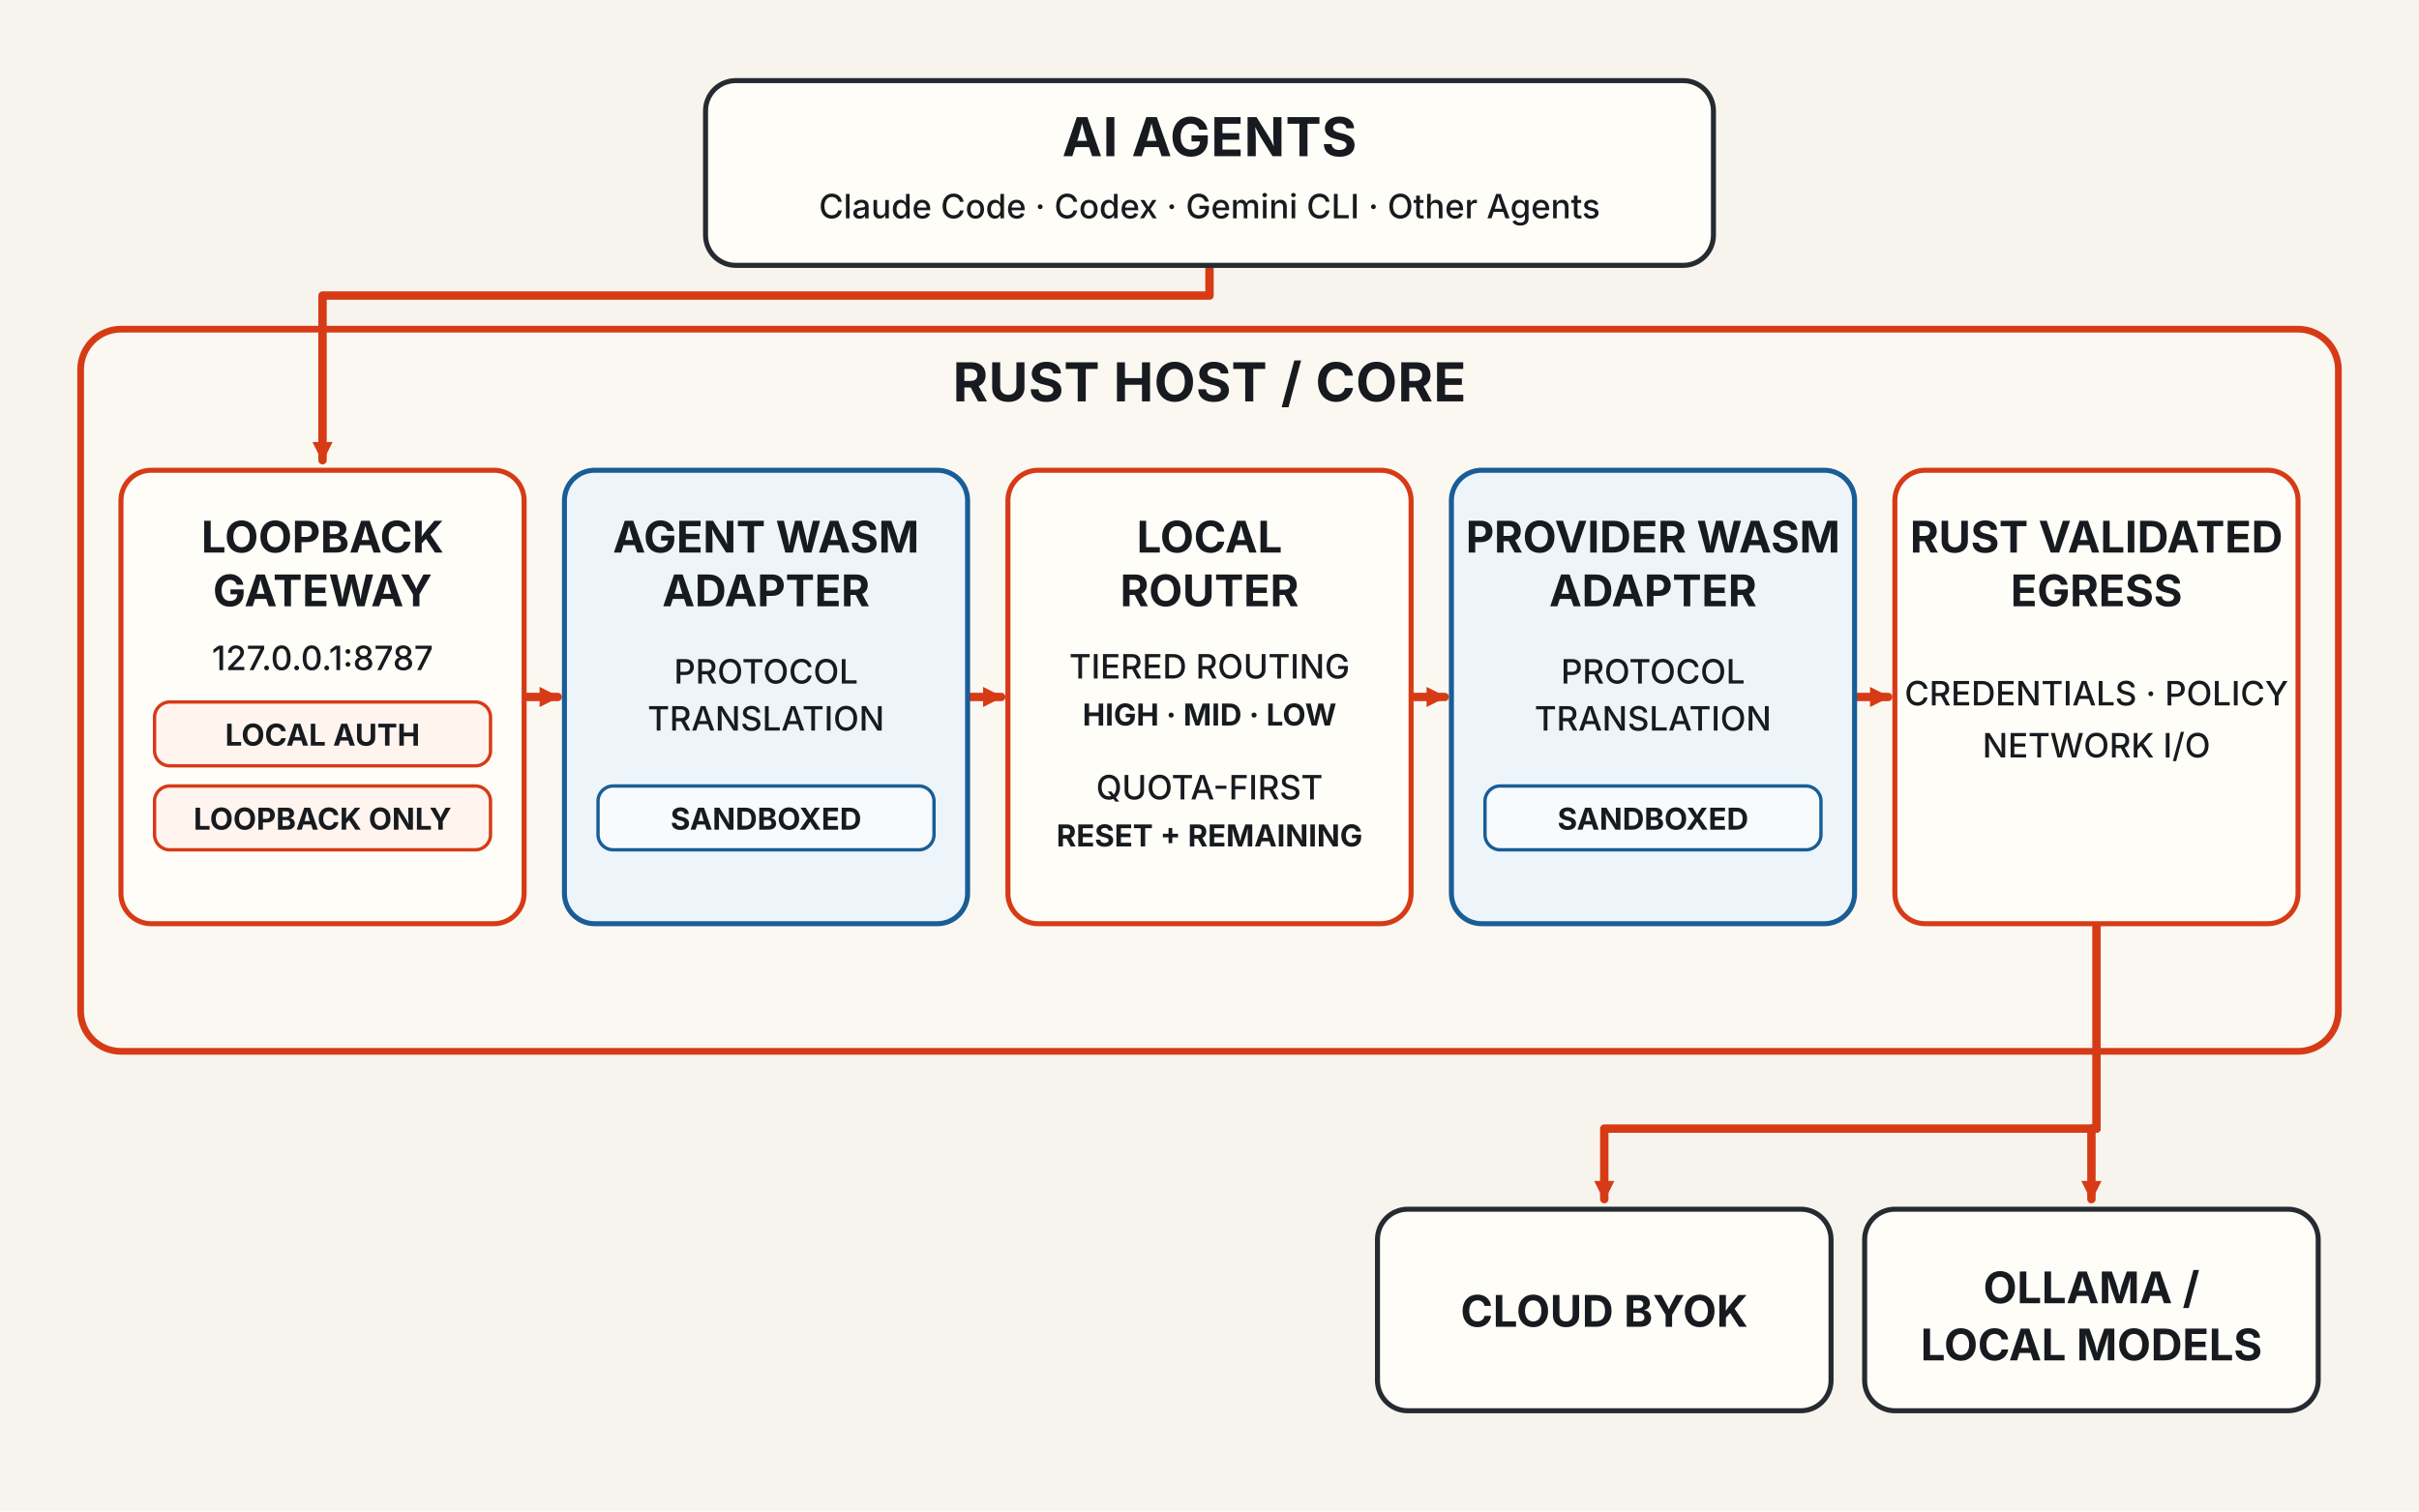
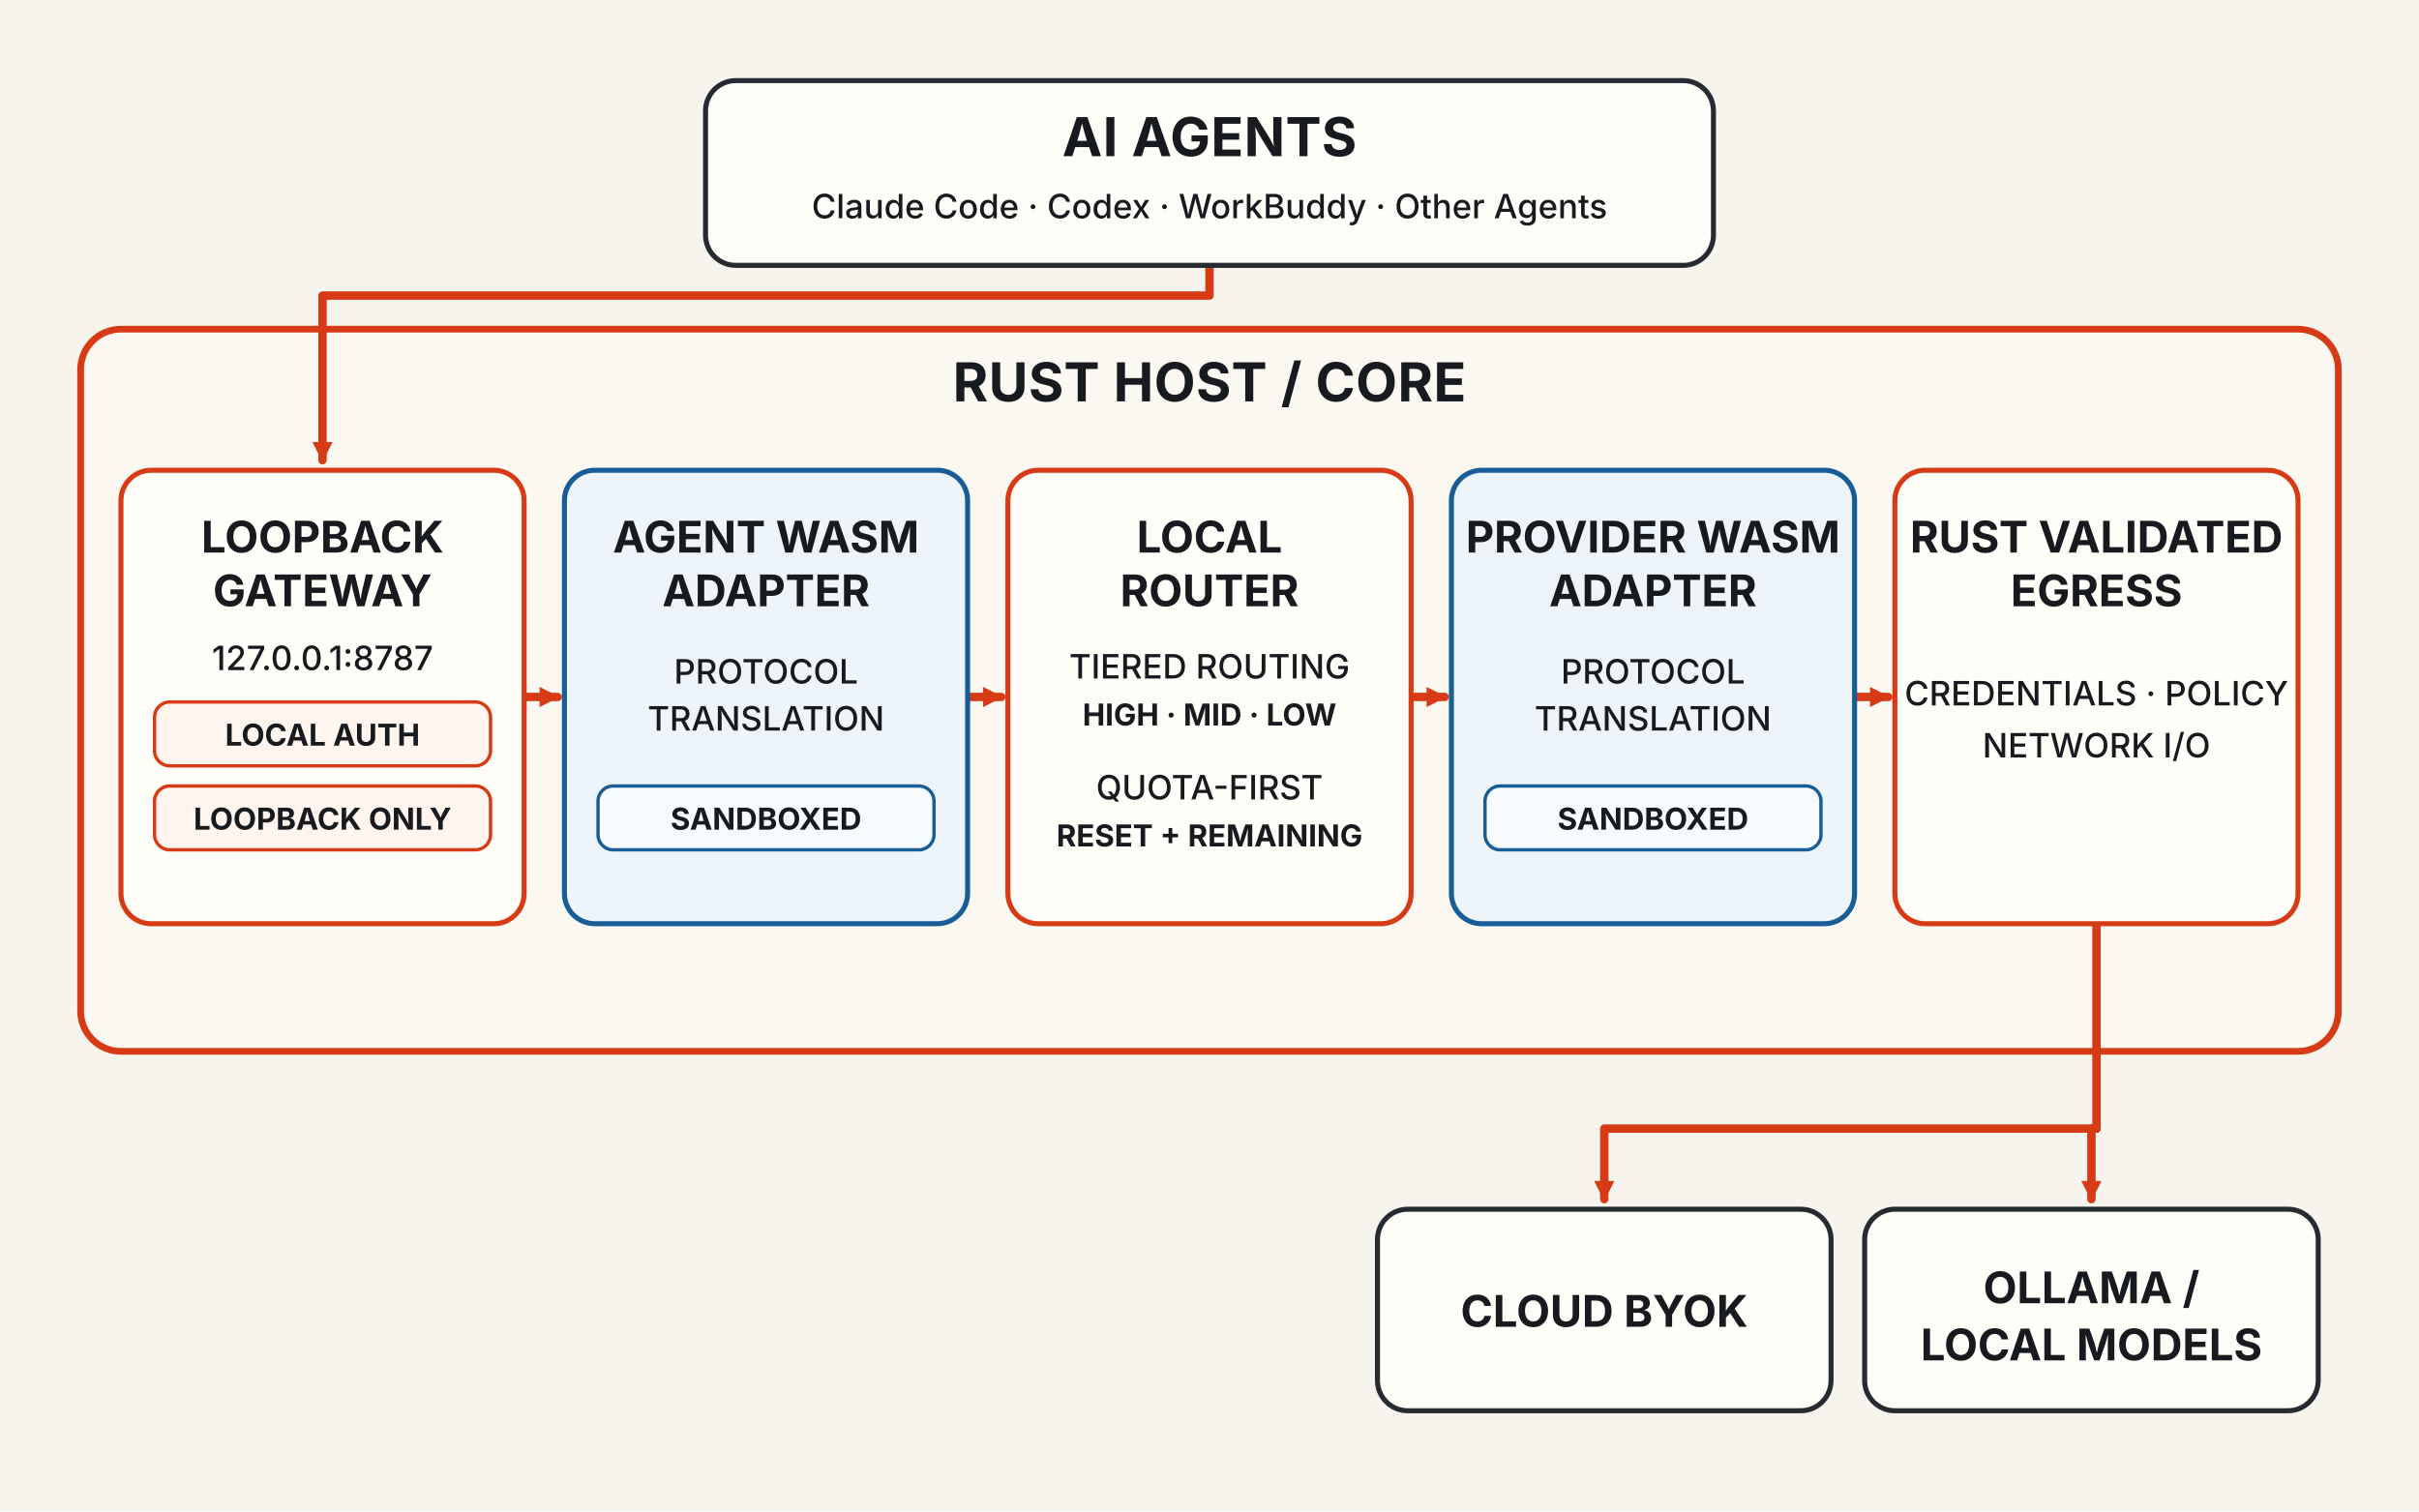
<svg xmlns="http://www.w3.org/2000/svg" viewBox="0 0 1440 900" role="img" aria-label="Token Station request routing architecture">
  <defs>
    <marker id="arrow" viewBox="0 0 10 10" refX="9" refY="5" markerUnits="userSpaceOnUse" markerWidth="12" markerHeight="12" orient="auto-start-reverse">
      <path d="M 0 0 L 10 5 L 0 10 z" fill="#D63B16" />
    </marker>
    <style>
      .text{font-family:system-ui,-apple-system,"Segoe UI",sans-serif;fill:#171B1F;text-anchor:middle}
      .title{font-size:32px;font-weight:750;letter-spacing:.3px}
      .card-title{font-size:26px;font-weight:750}
      .detail{font-size:20px;font-weight:550}
      .tag{font-size:18px;font-weight:700}
      .host{fill:#FBF8F2;stroke:#D63B16;stroke-width:4}
      .rust-card{fill:#FFFDF8;stroke:#D63B16;stroke-width:3}
      .wasm-card{fill:#EEF5FA;stroke:#195D97;stroke-width:3}
      .external{fill:#FFFDF8;stroke:#252B30;stroke-width:3}
      .rust-tag{fill:#FFF4EE;stroke:#D63B16;stroke-width:2}
      .wasm-tag{fill:#F7FBFE;stroke:#195D97;stroke-width:2}
      .flow{fill:none;stroke:#D63B16;stroke-width:5;stroke-linecap:round;stroke-linejoin:round}
    </style>
  </defs>
  <rect width="1440" height="900" fill="#F7F4EE" />
  <rect class="host" x="48" y="196" width="1344" height="430" rx="24" />
  <path class="flow" d="M720 158 V176 H192 V274" marker-end="url(#arrow)" />
  <path class="flow" d="M312 415 H332" marker-end="url(#arrow)" />
  <path class="flow" d="M576 415 H596" marker-end="url(#arrow)" />
  <path class="flow" d="M840 415 H860" marker-end="url(#arrow)" />
  <path class="flow" d="M1104 415 H1124" marker-end="url(#arrow)" />
  <path class="flow" d="M1248 550 V672" />
  <path class="flow" d="M1248 672 H955 V714" marker-end="url(#arrow)" />
  <path class="flow" d="M1248 672 H1245 V714" marker-end="url(#arrow)" />
  <rect class="external" x="420" y="48" width="600" height="110" rx="18" />
  <text class="text title" x="720" y="93">AI AGENTS</text>
-   <text class="text detail" x="720" y="130">Claude Code · Codex · Gemini CLI · Other Agents</text>
+   <text class="text detail" x="720" y="130">Claude Code · Codex · WorkBuddy · Other Agents</text>
  <text class="text title" x="720" y="239" fill="#D63B16">RUST HOST / CORE</text>
  <rect class="rust-card" x="72" y="280" width="240" height="270" rx="18" />
  <text class="text card-title" x="192" y="329">LOOPBACK</text>
  <text class="text card-title" x="192" y="361">GATEWAY</text>
  <text class="text detail" x="192" y="399">127.0.0.1:8787</text>
  <rect class="rust-tag" x="92" y="418" width="200" height="38" rx="9" />
  <text class="text tag" x="192" y="444" fill="#B92F12">LOCAL AUTH</text>
  <rect class="rust-tag" x="92" y="468" width="200" height="38" rx="9" />
  <text class="text tag" x="192" y="494" fill="#B92F12">LOOPBACK ONLY</text>
  <rect class="wasm-card" x="336" y="280" width="240" height="270" rx="18" />
  <text class="text card-title" x="456" y="329">AGENT WASM</text>
  <text class="text card-title" x="456" y="361">ADAPTER</text>
  <text class="text detail" x="456" y="407">PROTOCOL</text>
  <text class="text detail" x="456" y="435">TRANSLATION</text>
  <rect class="wasm-tag" x="356" y="468" width="200" height="38" rx="9" />
  <text class="text tag" x="456" y="494" fill="#195D97">SANDBOXED</text>
  <rect class="rust-card" x="600" y="280" width="240" height="270" rx="18" />
  <text class="text card-title" x="720" y="329">LOCAL</text>
  <text class="text card-title" x="720" y="361">ROUTER</text>
  <text class="text detail" x="720" y="404">TIERED ROUTING</text>
  <text class="text tag" x="720" y="432" fill="#B92F12">HIGH · MID · LOW</text>
  <text class="text detail" x="720" y="476">QUOTA-FIRST</text>
  <text class="text tag" x="720" y="504" fill="#B92F12">RESET + REMAINING</text>
  <rect class="wasm-card" x="864" y="280" width="240" height="270" rx="18" />
  <text class="text card-title" x="984" y="329">PROVIDER WASM</text>
  <text class="text card-title" x="984" y="361">ADAPTER</text>
  <text class="text detail" x="984" y="407">PROTOCOL</text>
  <text class="text detail" x="984" y="435">TRANSLATION</text>
  <rect class="wasm-tag" x="884" y="468" width="200" height="38" rx="9" />
  <text class="text tag" x="984" y="494" fill="#195D97">SANDBOXED</text>
  <rect class="rust-card" x="1128" y="280" width="240" height="270" rx="18" />
  <text class="text card-title" x="1248" y="329">RUST VALIDATED</text>
  <text class="text card-title" x="1248" y="361">EGRESS</text>
  <text class="text detail" x="1248" y="420">CREDENTIALS · POLICY</text>
  <text class="text detail" x="1248" y="451">NETWORK I/O</text>
  <rect class="external" x="820" y="720" width="270" height="120" rx="18" />
  <text class="text card-title" x="955" y="790">CLOUD BYOK</text>
  <rect class="external" x="1110" y="720" width="270" height="120" rx="18" />
  <text class="text card-title" x="1245" y="776">OLLAMA /</text>
  <text class="text card-title" x="1245" y="810">LOCAL MODELS</text>
</svg>
